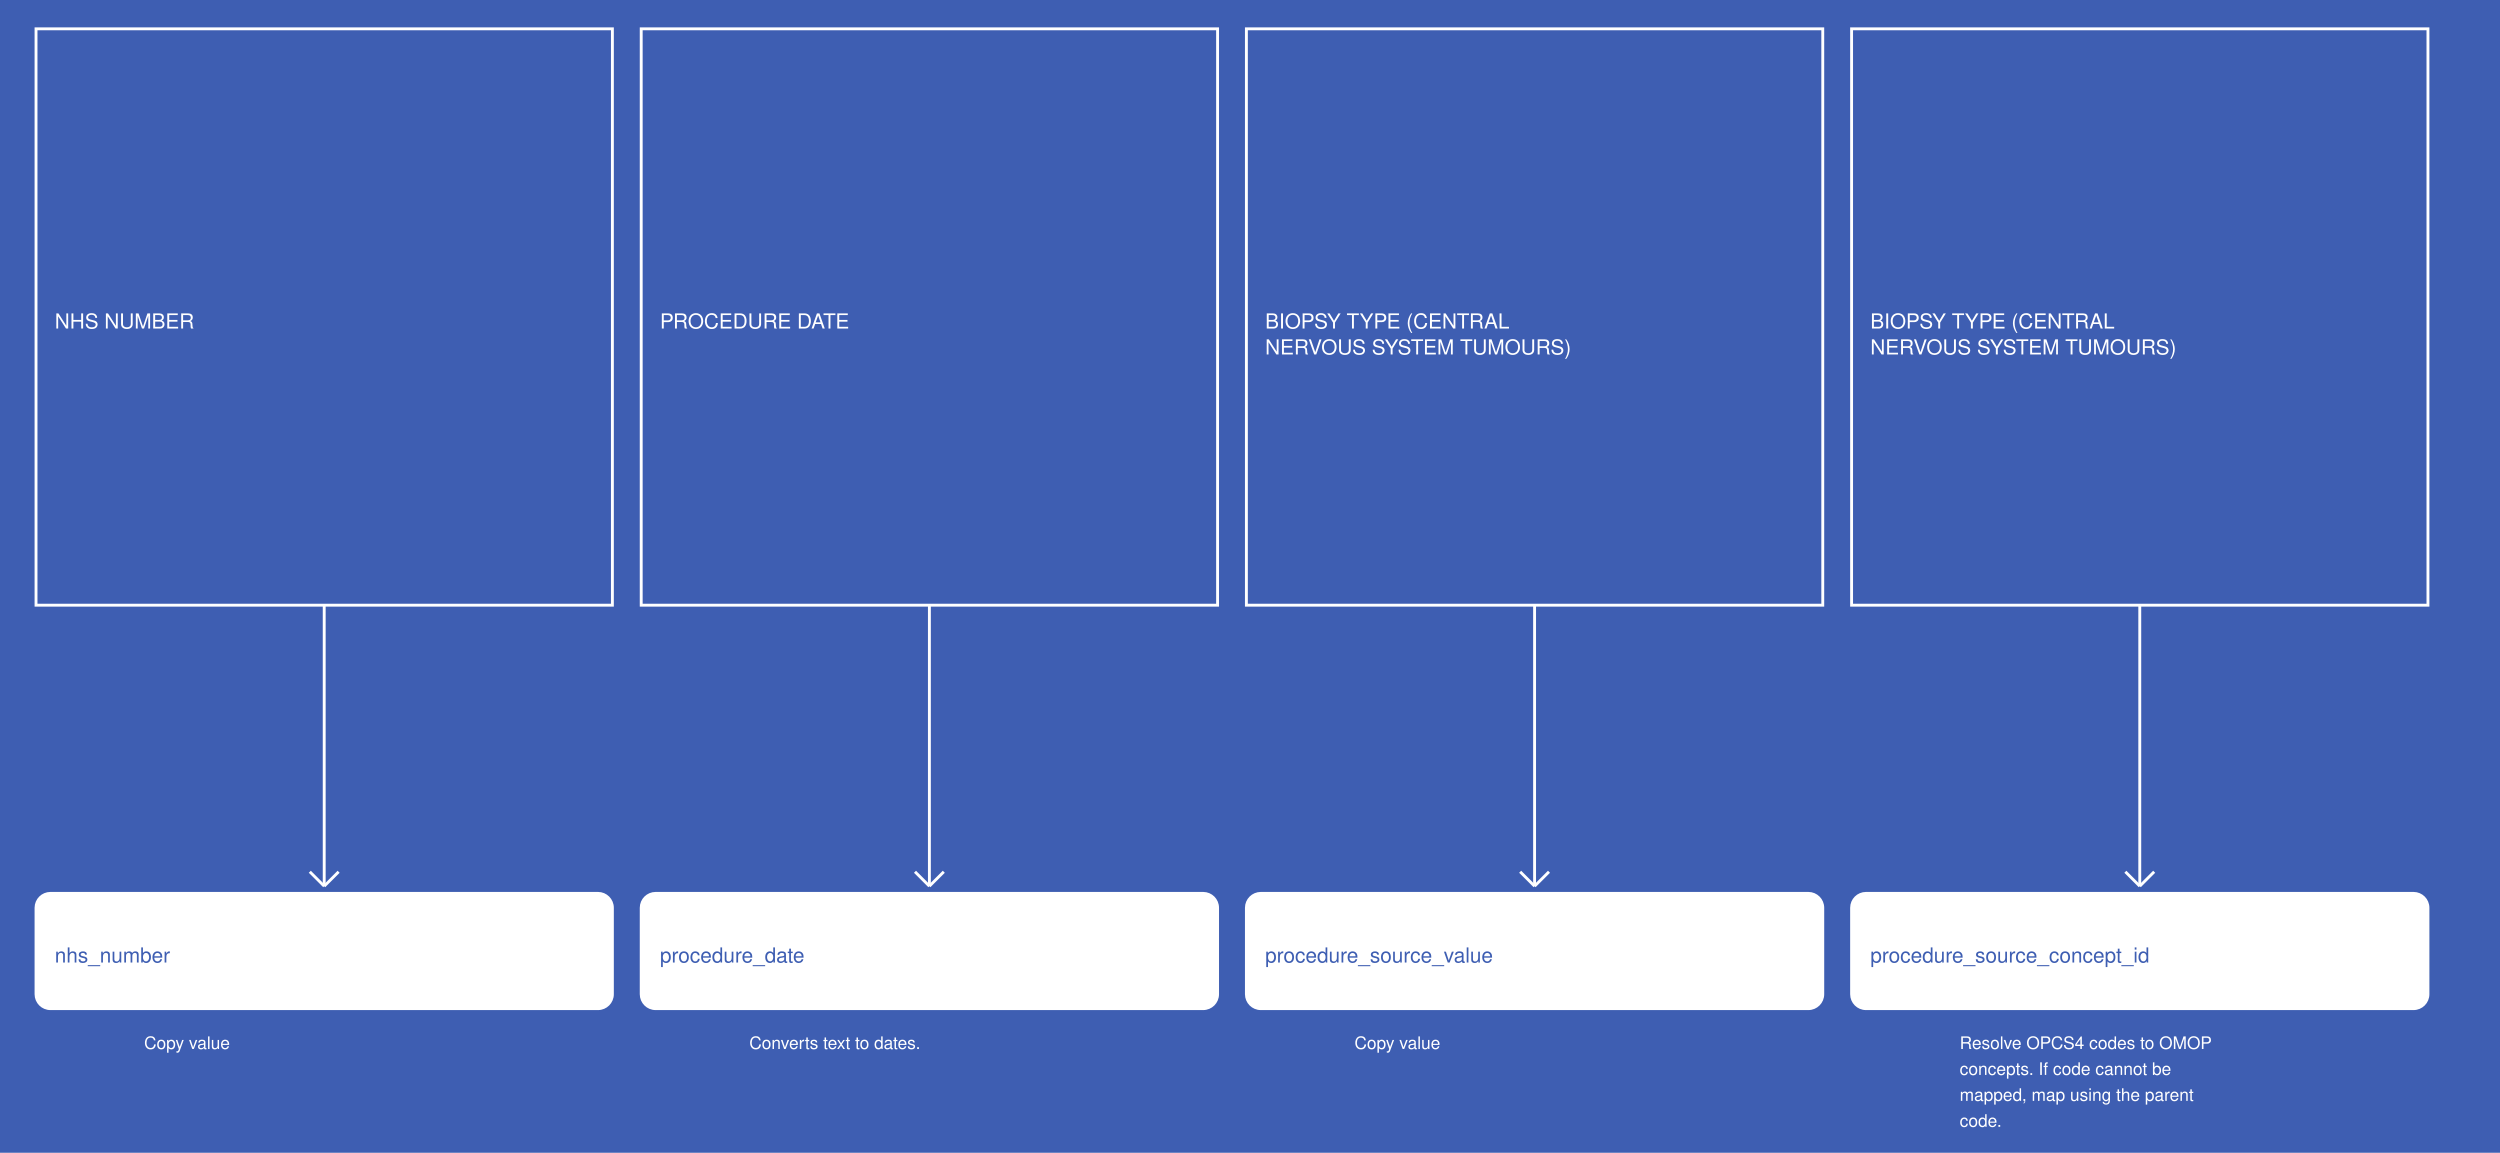
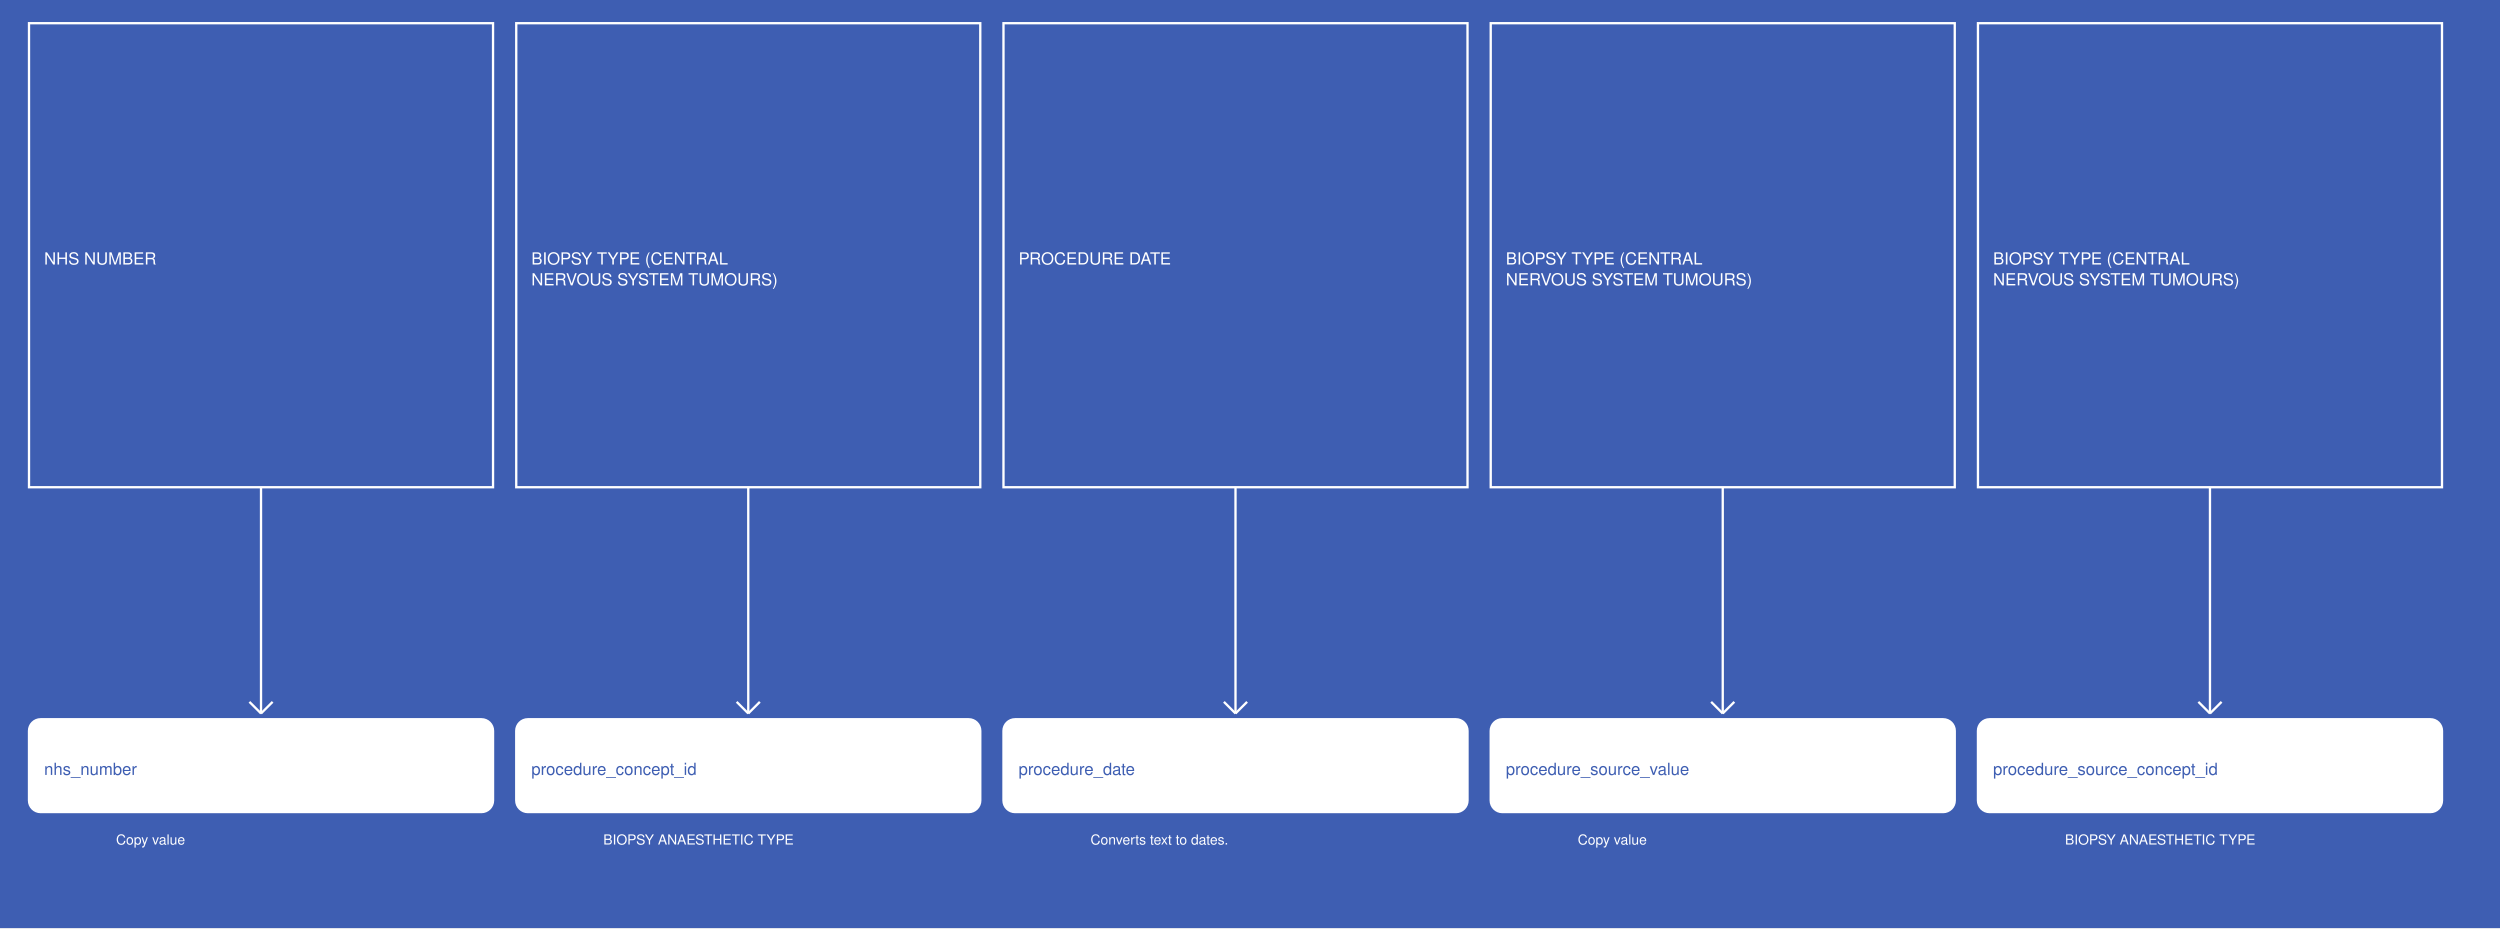
- <svg xmlns="http://www.w3.org/2000/svg" width="1735" height="800">
+ <svg xmlns="http://www.w3.org/2000/svg" width="2155" height="800">
  <rect width="100%" height="100%" fill="#3E5EB2" />
  <g>
    <rect x="25" y="20" width="400" height="400" fill="#3E5EB2" stroke="white" stroke-width="2" />
    <text x="38" y="228" fill="white" font-family="Helvetica" font-size="1.2em" text-anchor="start">NHS NUMBER</text>
  </g>
  <g>
    <line x1="225" y1="420" x2="225" y2="615" stroke="white" stroke-width="2" />
    <line x1="215" y1="605" x2="225" y2="615" stroke="white" stroke-width="2" />
    <line x1="235" y1="605" x2="225" y2="615" stroke="white" stroke-width="2" />
    <text x="100" y="728" fill="white" font-size="1em" font-family="Helvetica">Copy value</text>
  </g>
  <g>
    <rect x="25" y="620" width="400" height="80" fill="white" stroke="white" stroke-width="2" rx="10" />
    <text x="38" y="668" fill="#3E5EB2" font-family="Helvetica" font-size="1.2em" text-anchor="start">nhs_number</text>
  </g>
  <g>
    <rect x="445" y="20" width="400" height="400" fill="#3E5EB2" stroke="white" stroke-width="2" />
-     <text x="458" y="228" fill="white" font-family="Helvetica" font-size="1.2em" text-anchor="start">PROCEDURE DATE</text>
+     <text x="458" y="228" fill="white" font-family="Helvetica" font-size="1.2em" text-anchor="start">BIOPSY TYPE (CENTRAL</text>
+     <text x="458" y="246" fill="white" font-family="Helvetica" font-size="1.2em" text-anchor="start">NERVOUS SYSTEM TUMOURS)</text>
  </g>
  <g>
    <line x1="645" y1="420" x2="645" y2="615" stroke="white" stroke-width="2" />
    <line x1="635" y1="605" x2="645" y2="615" stroke="white" stroke-width="2" />
    <line x1="655" y1="605" x2="645" y2="615" stroke="white" stroke-width="2" />
-     <text x="520" y="728" fill="white" font-size="1em" font-family="Helvetica">Converts text to dates.</text>
+     <text x="520" y="728" fill="white" font-size="1em" font-family="Helvetica">BIOPSY ANAESTHETIC TYPE</text>
  </g>
  <g>
    <rect x="445" y="620" width="400" height="80" fill="white" stroke="white" stroke-width="2" rx="10" />
-     <text x="458" y="668" fill="#3E5EB2" font-family="Helvetica" font-size="1.2em" text-anchor="start">procedure_date</text>
+     <text x="458" y="668" fill="#3E5EB2" font-family="Helvetica" font-size="1.2em" text-anchor="start">procedure_concept_id</text>
  </g>
  <g>
    <rect x="865" y="20" width="400" height="400" fill="#3E5EB2" stroke="white" stroke-width="2" />
-     <text x="878" y="228" fill="white" font-family="Helvetica" font-size="1.2em" text-anchor="start">BIOPSY TYPE (CENTRAL</text>
-     <text x="878" y="246" fill="white" font-family="Helvetica" font-size="1.2em" text-anchor="start">NERVOUS SYSTEM TUMOURS)</text>
+     <text x="878" y="228" fill="white" font-family="Helvetica" font-size="1.2em" text-anchor="start">PROCEDURE DATE</text>
  </g>
  <g>
    <line x1="1065" y1="420" x2="1065" y2="615" stroke="white" stroke-width="2" />
    <line x1="1055" y1="605" x2="1065" y2="615" stroke="white" stroke-width="2" />
    <line x1="1075" y1="605" x2="1065" y2="615" stroke="white" stroke-width="2" />
-     <text x="940" y="728" fill="white" font-size="1em" font-family="Helvetica">Copy value</text>
+     <text x="940" y="728" fill="white" font-size="1em" font-family="Helvetica">Converts text to dates.</text>
  </g>
  <g>
    <rect x="865" y="620" width="400" height="80" fill="white" stroke="white" stroke-width="2" rx="10" />
-     <text x="878" y="668" fill="#3E5EB2" font-family="Helvetica" font-size="1.2em" text-anchor="start">procedure_source_value</text>
+     <text x="878" y="668" fill="#3E5EB2" font-family="Helvetica" font-size="1.2em" text-anchor="start">procedure_date</text>
  </g>
  <g>
    <rect x="1285" y="20" width="400" height="400" fill="#3E5EB2" stroke="white" stroke-width="2" />
    <text x="1298" y="228" fill="white" font-family="Helvetica" font-size="1.2em" text-anchor="start">BIOPSY TYPE (CENTRAL</text>
    <text x="1298" y="246" fill="white" font-family="Helvetica" font-size="1.2em" text-anchor="start">NERVOUS SYSTEM TUMOURS)</text>
  </g>
  <g>
    <line x1="1485" y1="420" x2="1485" y2="615" stroke="white" stroke-width="2" />
    <line x1="1475" y1="605" x2="1485" y2="615" stroke="white" stroke-width="2" />
    <line x1="1495" y1="605" x2="1485" y2="615" stroke="white" stroke-width="2" />
-     <text x="1360" y="728" fill="white" font-size="1em" font-family="Helvetica">Resolve OPCS4 codes to OMOP</text>
-     <text x="1360" y="746" fill="white" font-size="1em" font-family="Helvetica">concepts. If code cannot be</text>
-     <text x="1360" y="764" fill="white" font-size="1em" font-family="Helvetica">mapped, map using the parent</text>
-     <text x="1360" y="782" fill="white" font-size="1em" font-family="Helvetica">code.</text>
+     <text x="1360" y="728" fill="white" font-size="1em" font-family="Helvetica">Copy value</text>
  </g>
  <g>
    <rect x="1285" y="620" width="400" height="80" fill="white" stroke="white" stroke-width="2" rx="10" />
-     <text x="1298" y="668" fill="#3E5EB2" font-family="Helvetica" font-size="1.2em" text-anchor="start">procedure_source_concept_id</text>
+     <text x="1298" y="668" fill="#3E5EB2" font-family="Helvetica" font-size="1.2em" text-anchor="start">procedure_source_value</text>
+   </g>
+   <g>
+     <rect x="1705" y="20" width="400" height="400" fill="#3E5EB2" stroke="white" stroke-width="2" />
+     <text x="1718" y="228" fill="white" font-family="Helvetica" font-size="1.2em" text-anchor="start">BIOPSY TYPE (CENTRAL</text>
+     <text x="1718" y="246" fill="white" font-family="Helvetica" font-size="1.2em" text-anchor="start">NERVOUS SYSTEM TUMOURS)</text>
+   </g>
+   <g>
+     <line x1="1905" y1="420" x2="1905" y2="615" stroke="white" stroke-width="2" />
+     <line x1="1895" y1="605" x2="1905" y2="615" stroke="white" stroke-width="2" />
+     <line x1="1915" y1="605" x2="1905" y2="615" stroke="white" stroke-width="2" />
+     <text x="1780" y="728" fill="white" font-size="1em" font-family="Helvetica">BIOPSY ANAESTHETIC TYPE</text>
+   </g>
+   <g>
+     <rect x="1705" y="620" width="400" height="80" fill="white" stroke="white" stroke-width="2" rx="10" />
+     <text x="1718" y="668" fill="#3E5EB2" font-family="Helvetica" font-size="1.2em" text-anchor="start">procedure_source_concept_id</text>
  </g>
</svg>
